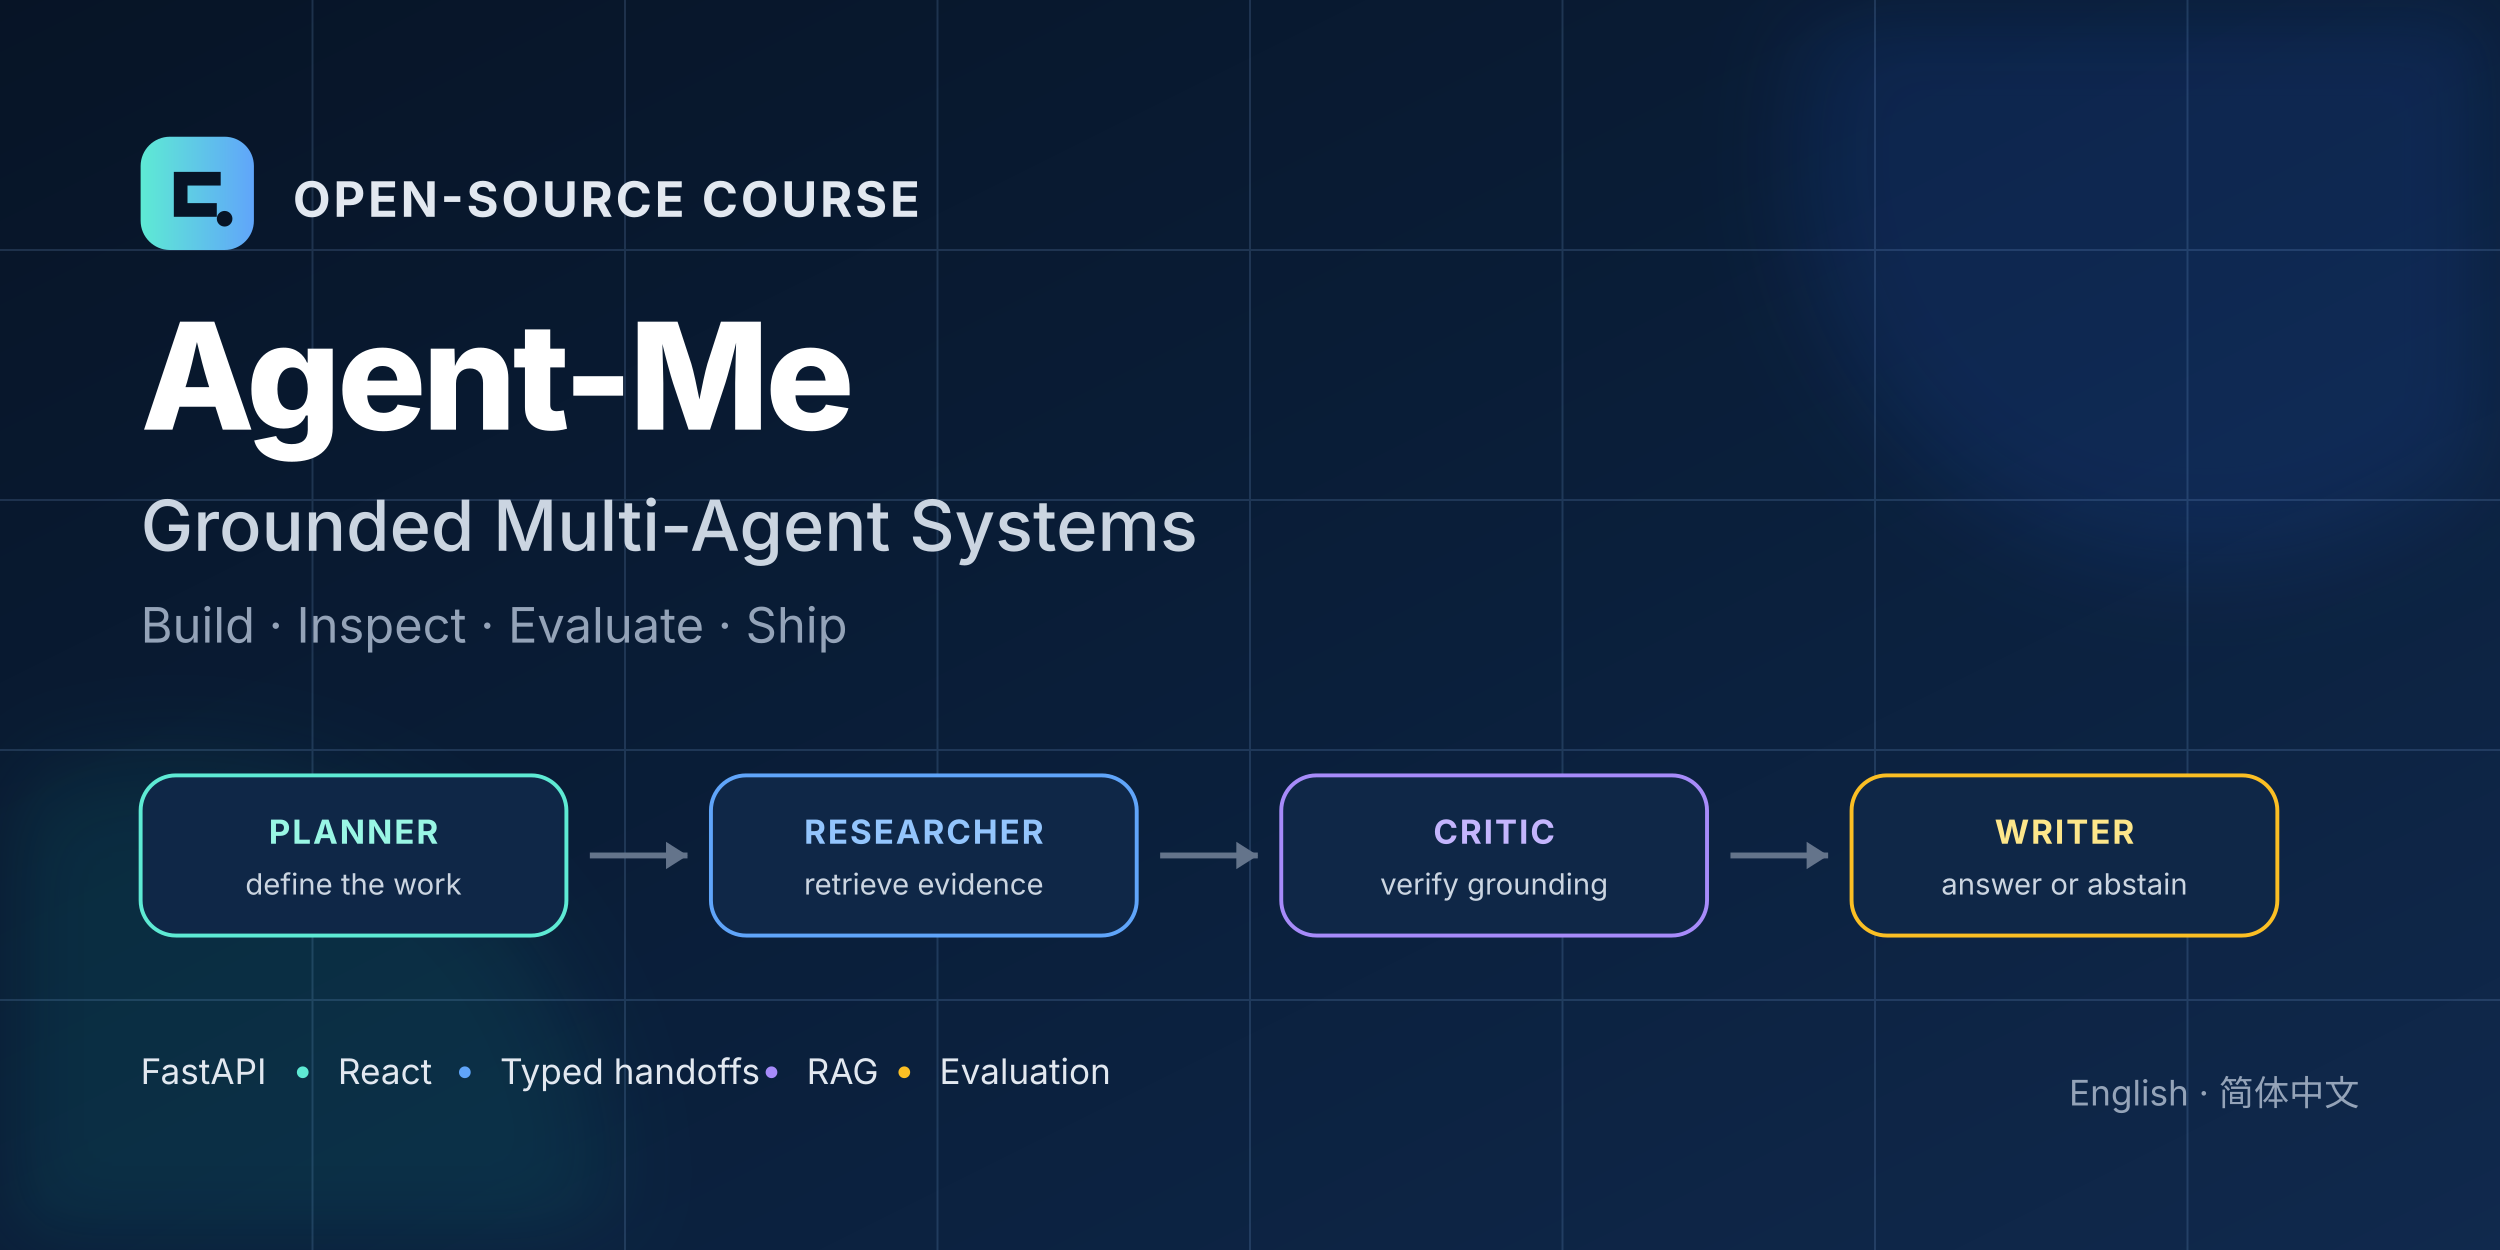
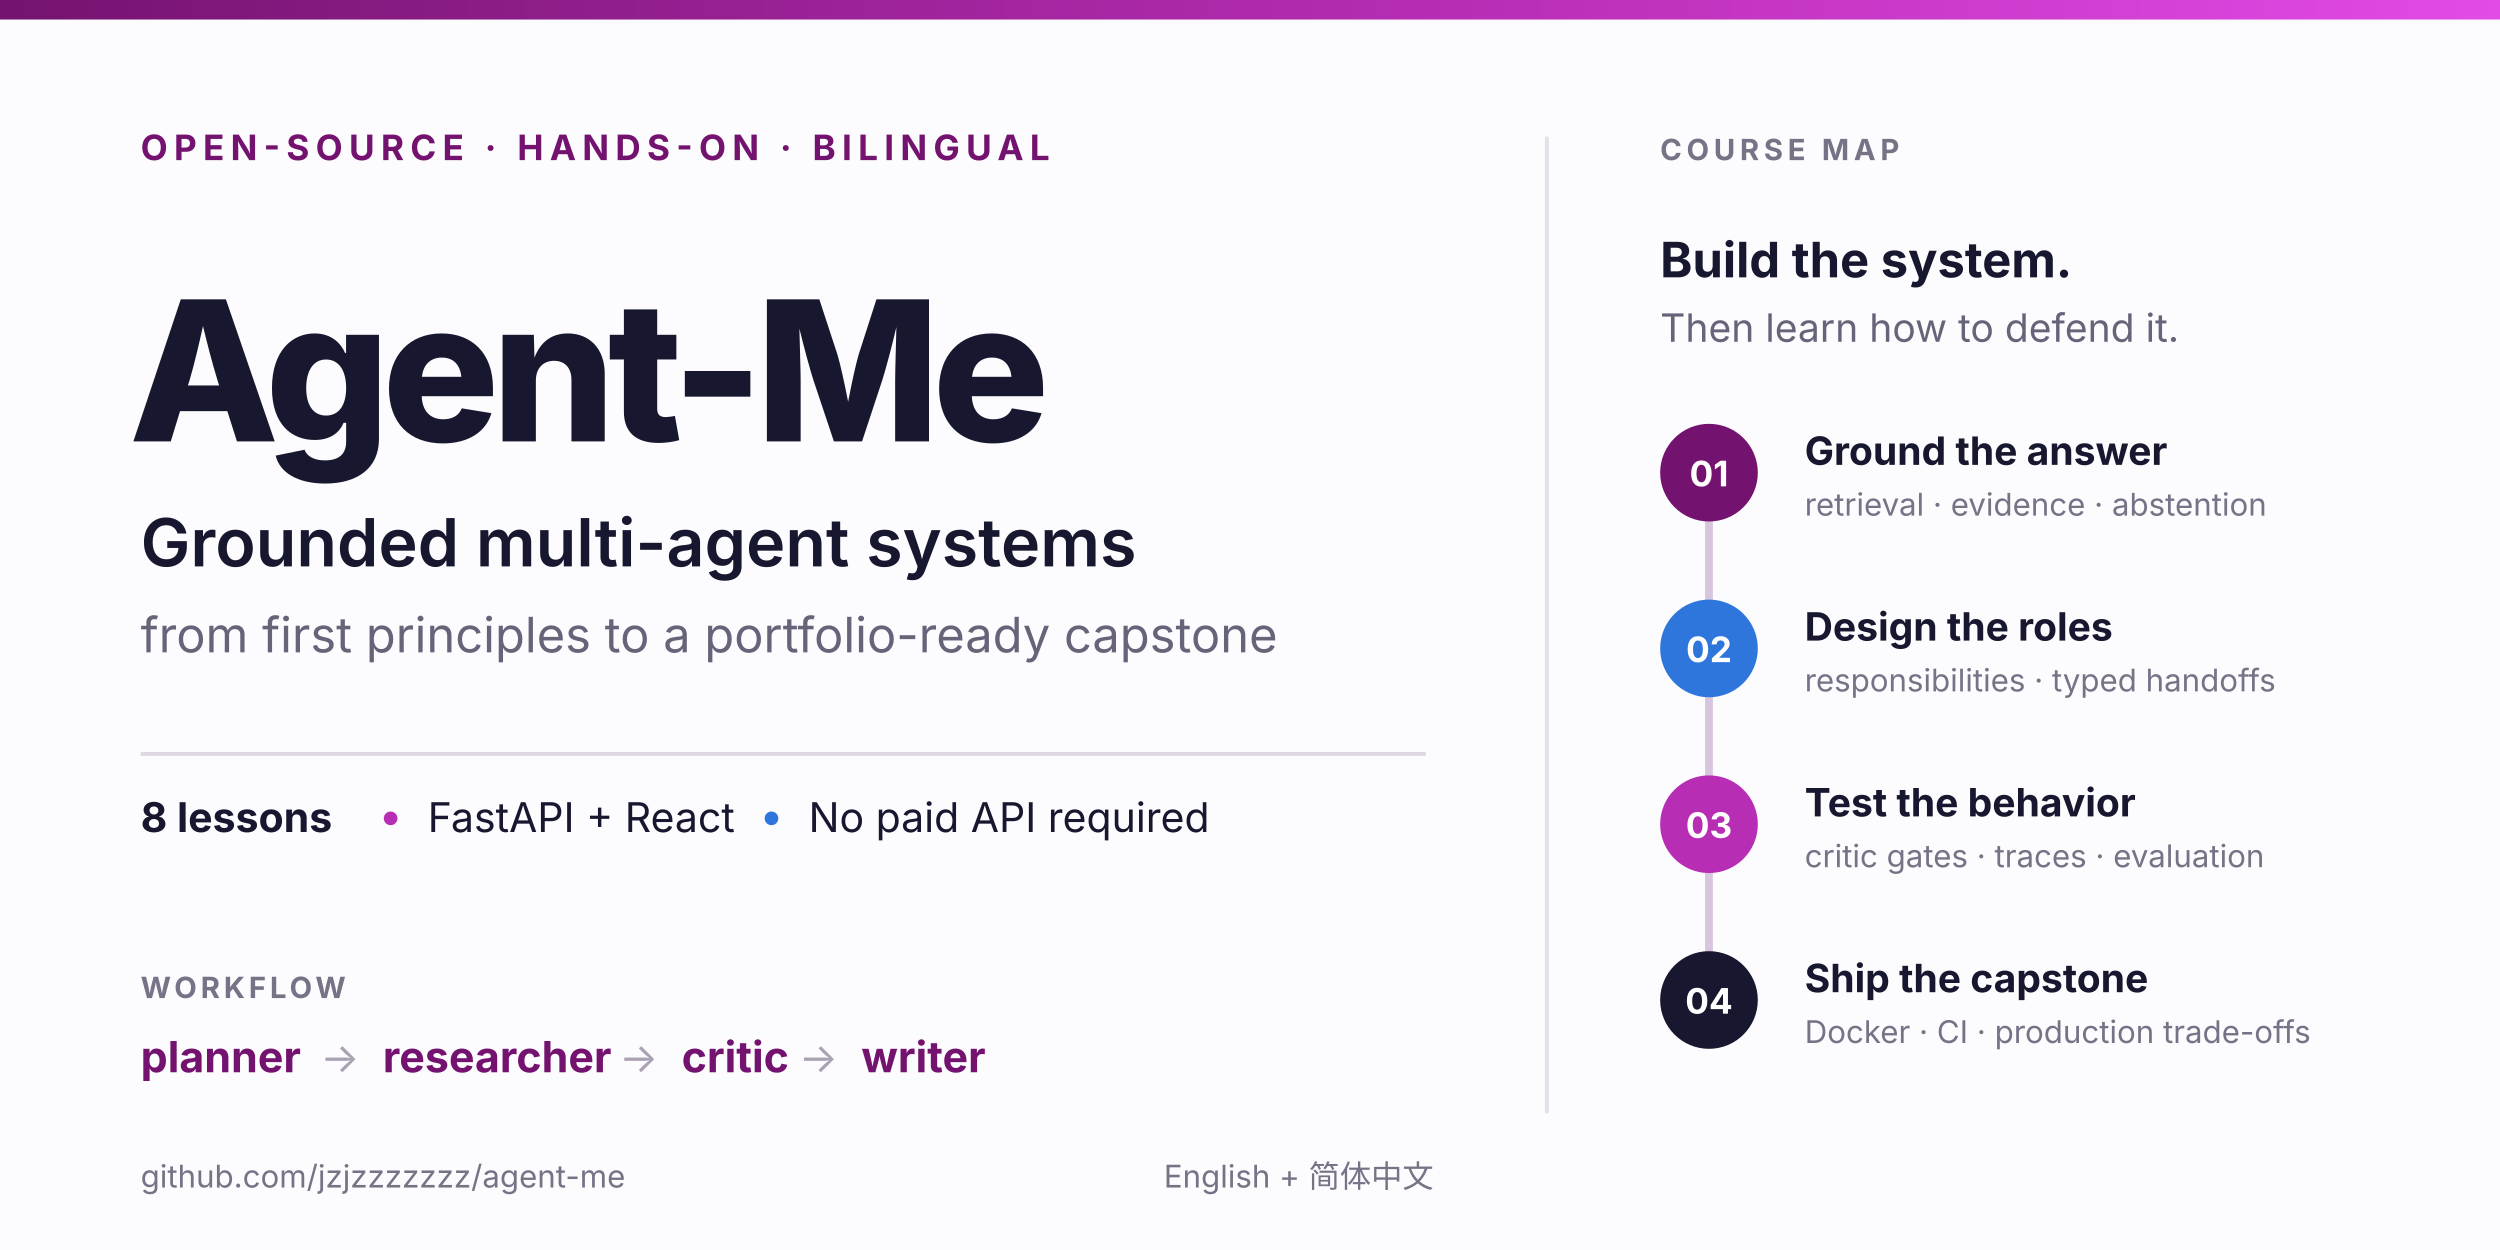
<svg xmlns="http://www.w3.org/2000/svg" width="1280" height="640" viewBox="0 0 1280 640" role="img" aria-labelledby="title desc">
  <defs>
-     <linearGradient id="background" x1="0" y1="0" x2="1" y2="1">
-       <stop offset="0" stop-color="#071426" />
-       <stop offset="0.55" stop-color="#0a1f3b" />
-       <stop offset="1" stop-color="#10294d" />
+     <linearGradient id="courseAccent" x1="0" y1="0" x2="1" y2="0">
+       <stop offset="0" stop-color="#74136F" />
+       <stop offset="0.58" stop-color="#B72DB4" />
+       <stop offset="1" stop-color="#E34BE7" />
    </linearGradient>
-     <linearGradient id="accent" x1="0" y1="0" x2="1" y2="0">
-       <stop offset="0" stop-color="#5eead4" />
-       <stop offset="1" stop-color="#60a5fa" />
-     </linearGradient>
-     <filter id="glow" x="-40%" y="-40%" width="180%" height="180%">
-       <feGaussianBlur stdDeviation="25" />
-     </filter>
  </defs>
-   <rect width="1280" height="640" fill="url(#background)" />
-   <circle cx="1130" cy="80" r="210" fill="#2563eb" opacity="0.13" filter="url(#glow)" />
-   <circle cx="90" cy="610" r="220" fill="#14b8a6" opacity="0.11" filter="url(#glow)" />
-   <g opacity="0.16" stroke="#93c5fd" stroke-width="1">
-     <path d="M0 128H1280M0 256H1280M0 384H1280M0 512H1280" />
-     <path d="M160 0V640M320 0V640M480 0V640M640 0V640M800 0V640M960 0V640M1120 0V640" />
+   <rect width="1280" height="640" fill="#FCFBFD" />
+   <rect width="1280" height="10" fill="url(#courseAccent)" />
+   <g font-family="Inter, Aptos, Segoe UI, ui-sans-serif, system-ui, sans-serif">
+     <text x="72" y="82" fill="#74136F" font-size="18" font-weight="700" letter-spacing="3.2">OPEN-SOURCE · HANDS-ON · BILINGUAL</text>
+     <text x="66" y="226" fill="#17172F" font-size="100" font-weight="760" letter-spacing="-4">Agent-Me</text>
+     <text x="72" y="290" fill="#17172F" font-size="34" font-weight="560">Grounded multi-agent systems</text>
+     <text x="72" y="334" fill="#67647A" font-size="25" font-weight="420">from first principles to a portfolio-ready capstone</text>
+     <line x1="72" y1="386" x2="730" y2="386" stroke="#DDD8E3" stroke-width="2" />
+     <g transform="translate(72 426)">
+       <text fill="#17172F" font-size="21" font-weight="700">8 lessons</text>
+       <circle cx="128" cy="-7" r="3.5" fill="#B72DB4" />
+       <text x="147" fill="#17172F" font-size="21">FastAPI + React</text>
+       <circle cx="323" cy="-7" r="3.5" fill="#2E76DC" />
+       <text x="342" fill="#17172F" font-size="21">No paid API required</text>
+     </g>
+     <g transform="translate(72 511)">
+       <text fill="#777286" font-size="15" font-weight="700" letter-spacing="2">WORKFLOW</text>
+       <text y="38" fill="#74136F" font-size="22" font-weight="650">planner</text>
+       <text x="92" y="38" fill="#AAA2B1" font-size="21">→</text>
+       <text x="124" y="38" fill="#74136F" font-size="22" font-weight="650">researcher</text>
+       <text x="245" y="38" fill="#AAA2B1" font-size="21">→</text>
+       <text x="277" y="38" fill="#74136F" font-size="22" font-weight="650">critic</text>
+       <text x="337" y="38" fill="#AAA2B1" font-size="21">→</text>
+       <text x="369" y="38" fill="#74136F" font-size="22" font-weight="650">writer</text>
+     </g>
+     <text x="72" y="608" fill="#777286" font-size="16">github.com/jzjzzzzzzz/agent-me</text>
+     <text x="734" y="608" fill="#777286" font-size="16" text-anchor="end">English + 简体中文</text>
  </g>
-   <g transform="translate(72 70)">
-     <rect width="58" height="58" rx="15" fill="url(#accent)" />
-     <path d="M17 18h24v7H24v9h15v7H17z" fill="#071426" />
-     <circle cx="43" cy="42" r="4" fill="#071426" />
-     <text x="78" y="41" fill="#e2e8f0" font-family="Inter, ui-sans-serif, system-ui, sans-serif" font-size="25" font-weight="650" letter-spacing="1.5">OPEN-SOURCE COURSE</text>
-   </g>
-   <text x="72" y="220" fill="#ffffff" font-family="Inter, ui-sans-serif, system-ui, sans-serif" font-size="76" font-weight="760" letter-spacing="-2">Agent-Me</text>
-   <text x="72" y="282" fill="#cbd5e1" font-family="Inter, ui-sans-serif, system-ui, sans-serif" font-size="36" font-weight="520">Grounded Multi-Agent Systems</text>
-   <text x="72" y="329" fill="#94a3b8" font-family="Inter, ui-sans-serif, system-ui, sans-serif" font-size="25">Build · Inspect · Evaluate · Ship</text>
-   <g transform="translate(72 397)" font-family="Inter, ui-sans-serif, system-ui, sans-serif">
-     <g>
-       <rect width="218" height="82" rx="18" fill="#0f2747" stroke="#5eead4" stroke-width="2" />
-       <text x="109" y="35" fill="#99f6e4" font-size="17" font-weight="700" text-anchor="middle" letter-spacing="1">PLANNER</text>
-       <text x="109" y="61" fill="#cbd5e1" font-size="15" text-anchor="middle">define the work</text>
+   <line x1="792" y1="70" x2="792" y2="570" stroke="#E6E0EA" stroke-width="2" />
+   <g transform="translate(850 75)" font-family="Inter, Aptos, Segoe UI, ui-sans-serif, system-ui, sans-serif">
+     <text x="0" y="7" fill="#777286" font-size="15" font-weight="700" letter-spacing="2.4">COURSE MAP</text>
+     <text x="0" y="67" fill="#17172F" font-size="25" font-weight="700">Build the system.</text>
+     <text x="0" y="100" fill="#67647A" font-size="20">Then learn how to defend it.</text>
+     <line x1="25" y1="154" x2="25" y2="414" stroke="#D7C6DE" stroke-width="4" />
+     <g transform="translate(0 142)">
+       <circle cx="25" cy="25" r="25" fill="#74136F" />
+       <text x="25" y="32" fill="#FFFFFF" font-size="18" font-weight="750" text-anchor="middle">01</text>
+       <text x="74" y="21" fill="#17172F" font-size="20" font-weight="700">Ground the answer</text>
+       <text x="74" y="47" fill="#777286" font-size="16">retrieval · evidence · abstention</text>
    </g>
-     <path d="M230 41h50" stroke="#64748b" stroke-width="3" />
-     <path d="m280 41-11-7v14z" fill="#64748b" />
-     <g transform="translate(292)">
-       <rect width="218" height="82" rx="18" fill="#0f2747" stroke="#60a5fa" stroke-width="2" />
-       <text x="109" y="35" fill="#93c5fd" font-size="17" font-weight="700" text-anchor="middle" letter-spacing="1">RESEARCHER</text>
-       <text x="109" y="61" fill="#cbd5e1" font-size="15" text-anchor="middle">retrieve evidence</text>
+     <g transform="translate(0 232)">
+       <circle cx="25" cy="25" r="25" fill="#2E76DC" />
+       <text x="25" y="32" fill="#FFFFFF" font-size="18" font-weight="750" text-anchor="middle">02</text>
+       <text x="74" y="21" fill="#17172F" font-size="20" font-weight="700">Design the roles</text>
+       <text x="74" y="47" fill="#777286" font-size="16">responsibilities · typed handoffs</text>
    </g>
-     <path d="M522 41h50" stroke="#64748b" stroke-width="3" />
-     <path d="m572 41-11-7v14z" fill="#64748b" />
-     <g transform="translate(584)">
-       <rect width="218" height="82" rx="18" fill="#0f2747" stroke="#a78bfa" stroke-width="2" />
-       <text x="109" y="35" fill="#c4b5fd" font-size="17" font-weight="700" text-anchor="middle" letter-spacing="1">CRITIC</text>
-       <text x="109" y="61" fill="#cbd5e1" font-size="15" text-anchor="middle">verify grounding</text>
+     <g transform="translate(0 322)">
+       <circle cx="25" cy="25" r="25" fill="#B72DB4" />
+       <text x="25" y="32" fill="#FFFFFF" font-size="18" font-weight="750" text-anchor="middle">03</text>
+       <text x="74" y="21" fill="#17172F" font-size="20" font-weight="700">Test the behavior</text>
+       <text x="74" y="47" fill="#777286" font-size="16">critic gates · traces · evaluation</text>
    </g>
-     <path d="M814 41h50" stroke="#64748b" stroke-width="3" />
-     <path d="m864 41-11-7v14z" fill="#64748b" />
-     <g transform="translate(876)">
-       <rect width="218" height="82" rx="18" fill="#0f2747" stroke="#fbbf24" stroke-width="2" />
-       <text x="109" y="35" fill="#fde68a" font-size="17" font-weight="700" text-anchor="middle" letter-spacing="1">WRITER</text>
-       <text x="109" y="61" fill="#cbd5e1" font-size="15" text-anchor="middle">answer or abstain</text>
+     <g transform="translate(0 412)">
+       <circle cx="25" cy="25" r="25" fill="#17172F" />
+       <text x="25" y="32" fill="#FFFFFF" font-size="18" font-weight="750" text-anchor="middle">04</text>
+       <text x="74" y="21" fill="#17172F" font-size="20" font-weight="700">Ship the capstone</text>
+       <text x="74" y="47" fill="#777286" font-size="16">Docker · CI · production trade-offs</text>
    </g>
  </g>
-   <g transform="translate(72 555)" font-family="Inter, ui-sans-serif, system-ui, sans-serif" font-size="18">
-     <text fill="#e2e8f0">FastAPI</text>
-     <circle cx="83" cy="-6" r="3" fill="#5eead4" />
-     <text x="101" fill="#e2e8f0">React</text>
-     <circle cx="166" cy="-6" r="3" fill="#60a5fa" />
-     <text x="184" fill="#e2e8f0">Typed handoffs</text>
-     <circle cx="323" cy="-6" r="3" fill="#a78bfa" />
-     <text x="341" fill="#e2e8f0">RAG</text>
-     <circle cx="391" cy="-6" r="3" fill="#fbbf24" />
-     <text x="409" fill="#e2e8f0">Evaluation</text>
-   </g>
-   <text x="1208" y="566" fill="#94a3b8" font-family="Inter, ui-sans-serif, system-ui, sans-serif" font-size="18" text-anchor="end">English · 简体中文</text>
</svg>
